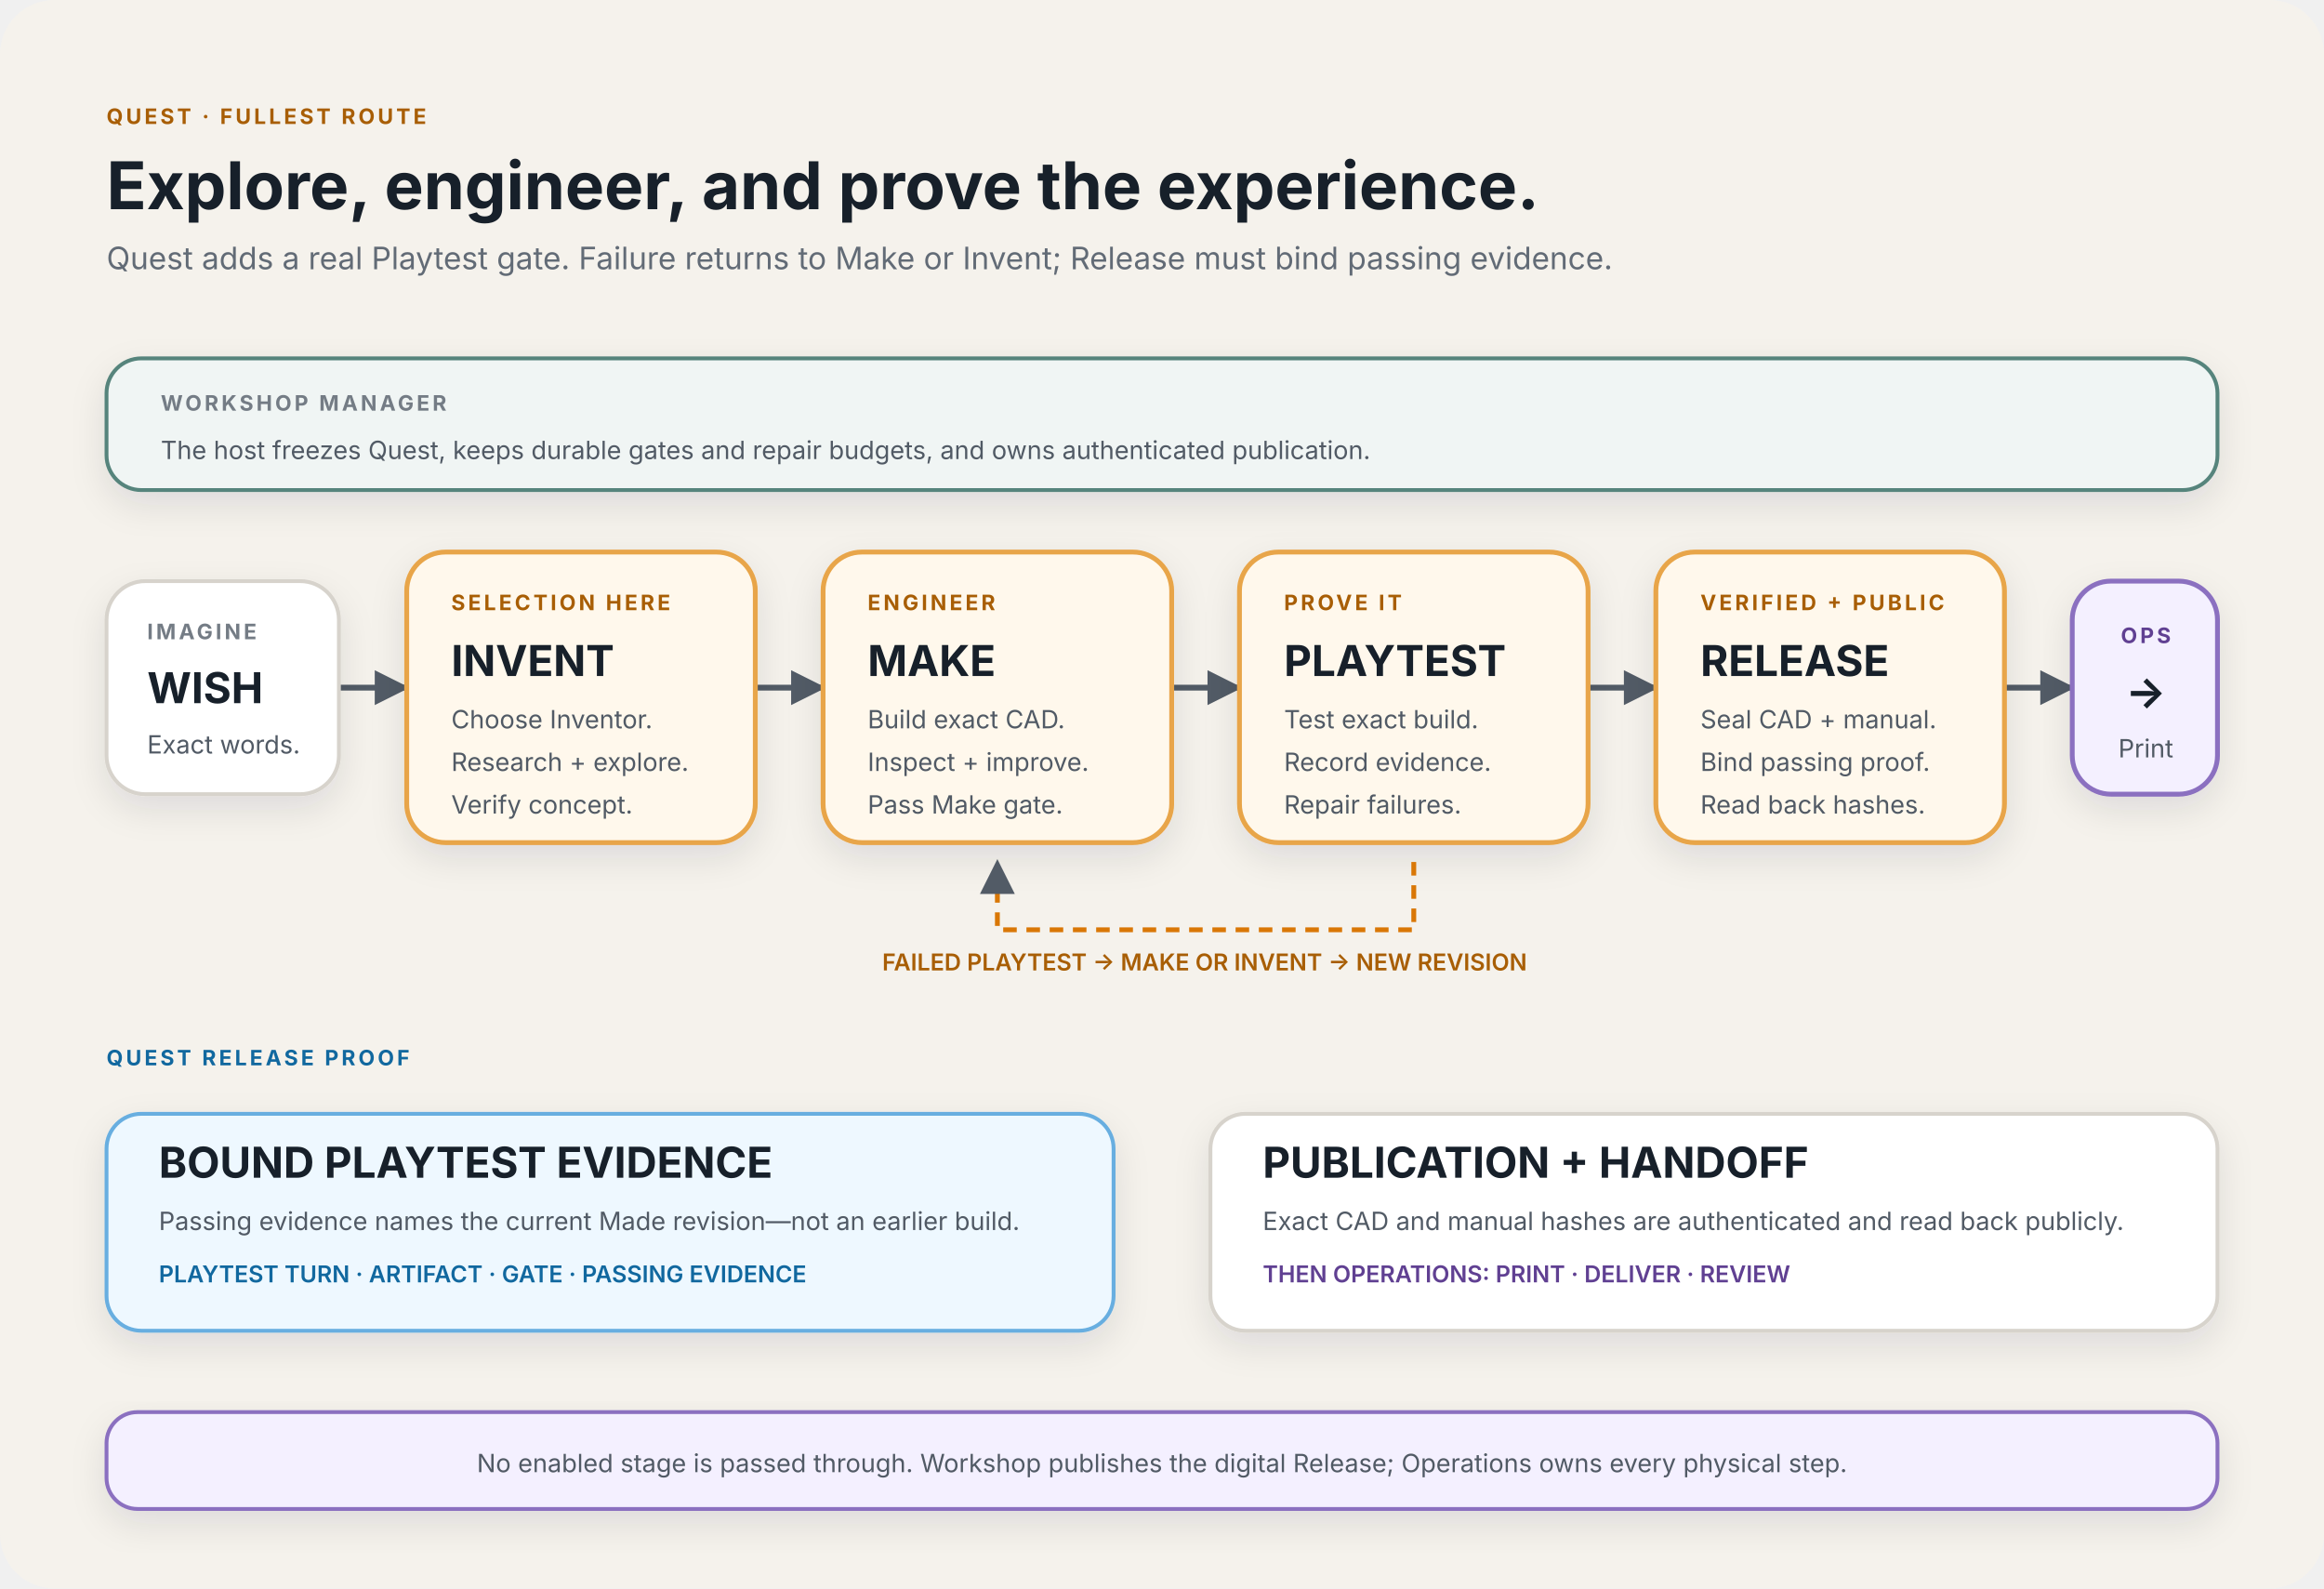
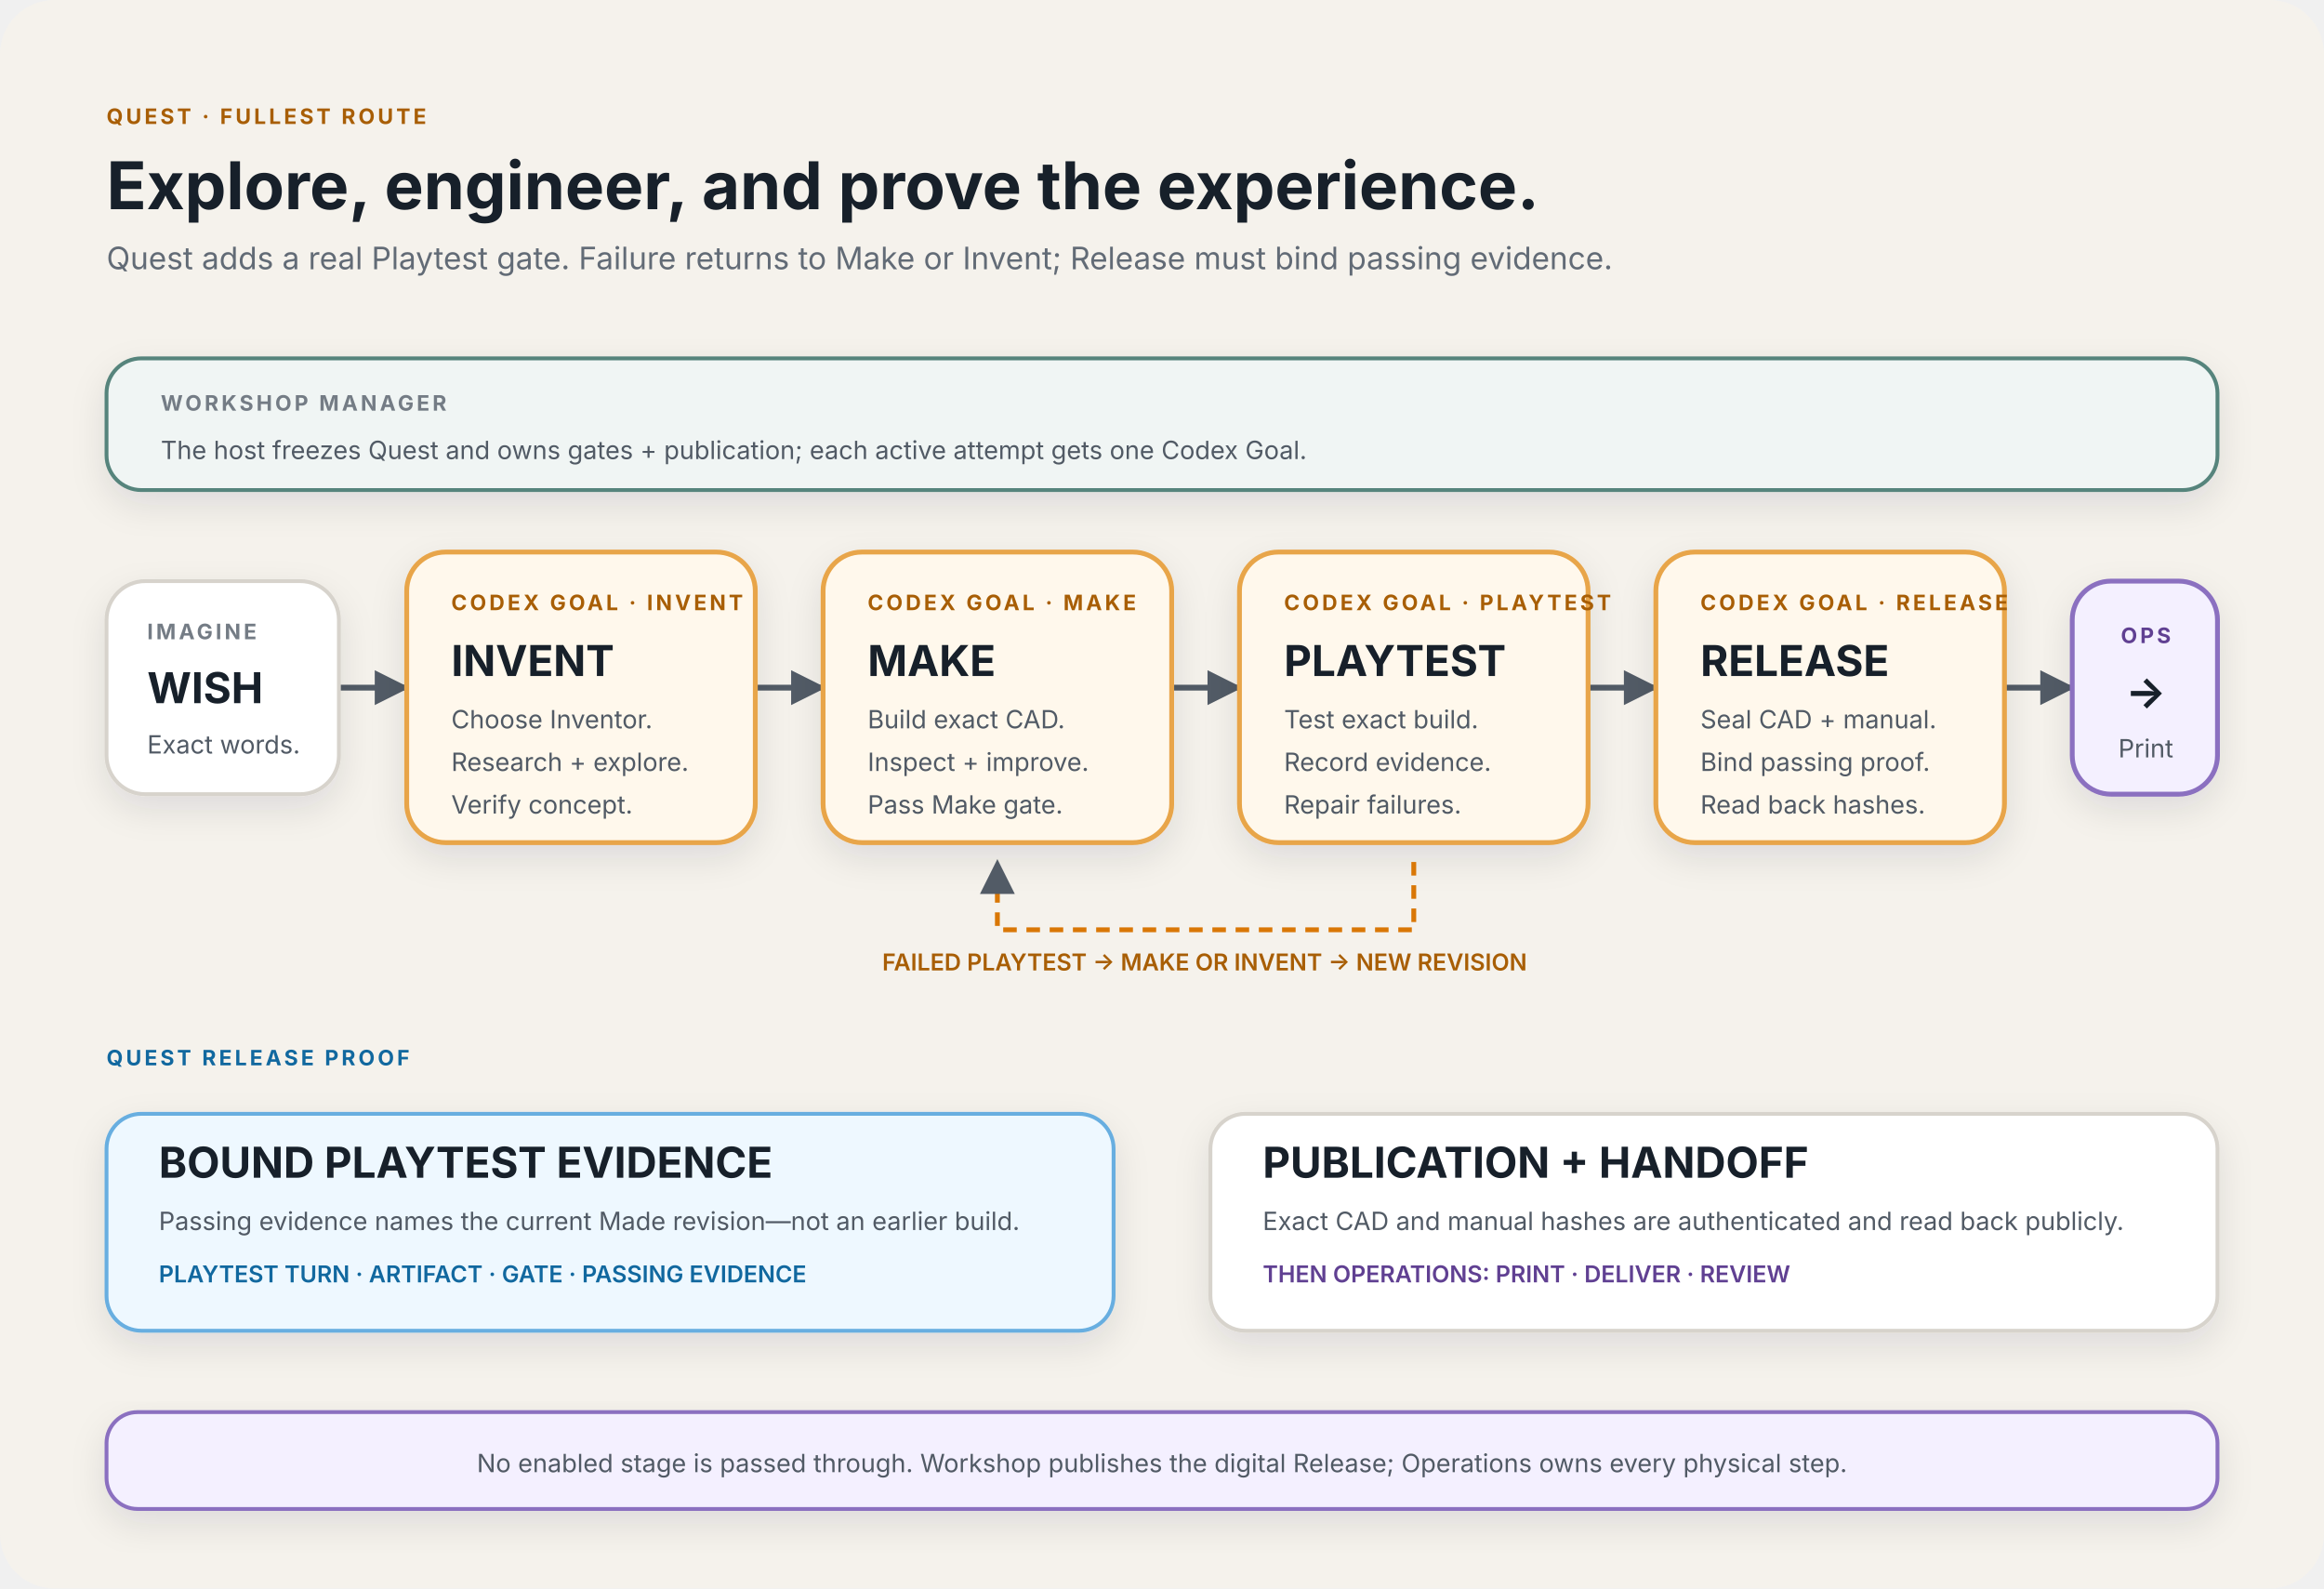
<svg xmlns="http://www.w3.org/2000/svg" viewBox="0 0 1200 820" role="img" aria-labelledby="title description">
  <defs>
    <filter id="shadow" x="-20%" y="-25%" width="140%" height="170%">
      <feDropShadow dx="0" dy="7" stdDeviation="9" flood-color="#17202a" flood-opacity="0.10" />
    </filter>
    <marker id="arrow" viewBox="0 0 12 12" markerWidth="18" markerHeight="18" refX="11" refY="6" orient="auto" markerUnits="userSpaceOnUse" overflow="visible">
      <polygon points="0,0 12,6 0,12" fill="#525b66" />
    </marker>
    <style>
      .title { font: 700 34px -apple-system, BlinkMacSystemFont, "Segoe UI", sans-serif; fill: #17202a; }
      .subtitle { font: 400 16px -apple-system, BlinkMacSystemFont, "Segoe UI", sans-serif; fill: #626b76; }
      .eyebrow { font: 700 11px -apple-system, BlinkMacSystemFont, "Segoe UI", sans-serif; letter-spacing: 1.5px; fill: #747c85; }
      .heading { font: 700 22px -apple-system, BlinkMacSystemFont, "Segoe UI", sans-serif; fill: #17202a; }
      .body { font: 400 13px -apple-system, BlinkMacSystemFont, "Segoe UI", sans-serif; fill: #515a65; }
      .small { font: 600 12px -apple-system, BlinkMacSystemFont, "Segoe UI", sans-serif; fill: #626b76; }
      .route { fill: none; stroke: #525b66; stroke-width: 3; marker-end: url(#arrow); }
      .repair { fill: none; stroke: #d97706; stroke-width: 2.5; stroke-dasharray: 7 5; marker-end: url(#arrow); }
      .node { fill: #ffffff; stroke: #d7d3cc; stroke-width: 2; }
      .manager { fill: #f0f5f4; stroke: #56847c; stroke-width: 2; }
      .active { fill: #fff8ec; stroke: #e8a548; stroke-width: 2.5; }
      .proof { fill: #eef8ff; stroke: #67aee0; stroke-width: 2; }
      .ops { fill: #f4f0ff; stroke: #8b6fc0; stroke-width: 2.5; }
      .orange { fill: #a85e05; }
      .blue { fill: #11689f; }
      .purple { fill: #604092; }
    </style>
  </defs>
  <rect width="1200" height="820" rx="28" fill="#f5f2ec" />
  <text x="55" y="64" class="eyebrow orange">QUEST · FULLEST ROUTE</text>
  <text x="55" y="108" class="title">Explore, engineer, and prove the experience.</text>
  <text x="55" y="139" class="subtitle">Quest adds a real Playtest gate. Failure returns to Make or Invent; Release must bind passing evidence.</text>
  <g filter="url(#shadow)">
    <rect x="55" y="185" width="1090" height="68" rx="18" class="manager" />
  </g>
  <text x="83" y="212" class="eyebrow" fill="#376b61">WORKSHOP MANAGER</text>
-   <text x="83" y="237" class="body">The host freezes Quest, keeps durable gates and repair budgets, and owns authenticated publication.</text>
+   <text x="83" y="237" class="body">The host freezes Quest and owns gates + publication; each active attempt gets one Codex Goal.</text>
  <path class="route" d="M 175 355 H 210" />
  <path class="route" d="M 390 355 H 425" />
  <path class="route" d="M 605 355 H 640" />
  <path class="route" d="M 820 355 H 855" />
  <path class="route" d="M 1035 355 H 1070" />
  <g filter="url(#shadow)">
    <rect x="55" y="300" width="120" height="110" rx="20" class="node" />
  </g>
  <text x="76" y="330" class="eyebrow">IMAGINE</text>
  <text x="76" y="363" class="heading">WISH</text>
  <text x="76" y="389" class="body">Exact words.</text>
  <g filter="url(#shadow)">
    <rect x="210" y="285" width="180" height="150" rx="20" class="active" />
  </g>
-   <text x="233" y="315" class="eyebrow orange">SELECTION HERE</text>
+   <text x="233" y="315" class="eyebrow orange">CODEX GOAL · INVENT</text>
  <text x="233" y="349" class="heading">INVENT</text>
  <text x="233" y="376" class="body">Choose Inventor.</text>
  <text x="233" y="398" class="body">Research + explore.</text>
  <text x="233" y="420" class="body">Verify concept.</text>
  <g filter="url(#shadow)">
    <rect x="425" y="285" width="180" height="150" rx="20" class="active" />
  </g>
-   <text x="448" y="315" class="eyebrow orange">ENGINEER</text>
+   <text x="448" y="315" class="eyebrow orange">CODEX GOAL · MAKE</text>
  <text x="448" y="349" class="heading">MAKE</text>
  <text x="448" y="376" class="body">Build exact CAD.</text>
  <text x="448" y="398" class="body">Inspect + improve.</text>
  <text x="448" y="420" class="body">Pass Make gate.</text>
  <g filter="url(#shadow)">
    <rect x="640" y="285" width="180" height="150" rx="20" class="active" />
  </g>
-   <text x="663" y="315" class="eyebrow orange">PROVE IT</text>
+   <text x="663" y="315" class="eyebrow orange">CODEX GOAL · PLAYTEST</text>
  <text x="663" y="349" class="heading">PLAYTEST</text>
  <text x="663" y="376" class="body">Test exact build.</text>
  <text x="663" y="398" class="body">Record evidence.</text>
  <text x="663" y="420" class="body">Repair failures.</text>
  <g filter="url(#shadow)">
    <rect x="855" y="285" width="180" height="150" rx="20" class="active" />
  </g>
-   <text x="878" y="315" class="eyebrow orange">VERIFIED + PUBLIC</text>
+   <text x="878" y="315" class="eyebrow orange">CODEX GOAL · RELEASE</text>
  <text x="878" y="349" class="heading">RELEASE</text>
  <text x="878" y="376" class="body">Seal CAD + manual.</text>
  <text x="878" y="398" class="body">Bind passing proof.</text>
  <text x="878" y="420" class="body">Read back hashes.</text>
  <g filter="url(#shadow)">
    <rect x="1070" y="300" width="75" height="110" rx="20" class="ops" />
  </g>
  <text x="1108" y="332" text-anchor="middle" class="eyebrow purple">OPS</text>
  <text x="1108" y="365" text-anchor="middle" class="heading">→</text>
  <text x="1108" y="391" text-anchor="middle" class="body">Print</text>
  <path class="repair" d="M 730 445 V 480 H 515 V 445" />
  <text x="622" y="501" text-anchor="middle" class="small orange">FAILED PLAYTEST → MAKE OR INVENT → NEW REVISION</text>
  <text x="55" y="550" class="eyebrow blue">QUEST RELEASE PROOF</text>
  <g filter="url(#shadow)">
    <rect x="55" y="575" width="520" height="112" rx="18" class="proof" />
  </g>
  <text x="82" y="608" class="heading">BOUND PLAYTEST EVIDENCE</text>
  <text x="82" y="635" class="body">Passing evidence names the current Made revision—not an earlier build.</text>
  <text x="82" y="662" class="small blue">PLAYTEST TURN · ARTIFACT · GATE · PASSING EVIDENCE</text>
  <g filter="url(#shadow)">
    <rect x="625" y="575" width="520" height="112" rx="18" fill="#ffffff" stroke="#d7d3cc" stroke-width="2" />
  </g>
  <text x="652" y="608" class="heading">PUBLICATION + HANDOFF</text>
  <text x="652" y="635" class="body">Exact CAD and manual hashes are authenticated and read back publicly.</text>
  <text x="652" y="662" class="small purple">THEN OPERATIONS: PRINT · DELIVER · REVIEW</text>
  <g filter="url(#shadow)">
    <rect x="55" y="729" width="1090" height="50" rx="16" fill="#f4f0ff" stroke="#8b6fc0" stroke-width="2" />
  </g>
  <text x="600" y="760" text-anchor="middle" class="body">No enabled stage is passed through. Workshop publishes the digital Release; Operations owns every physical step.</text>
</svg>
